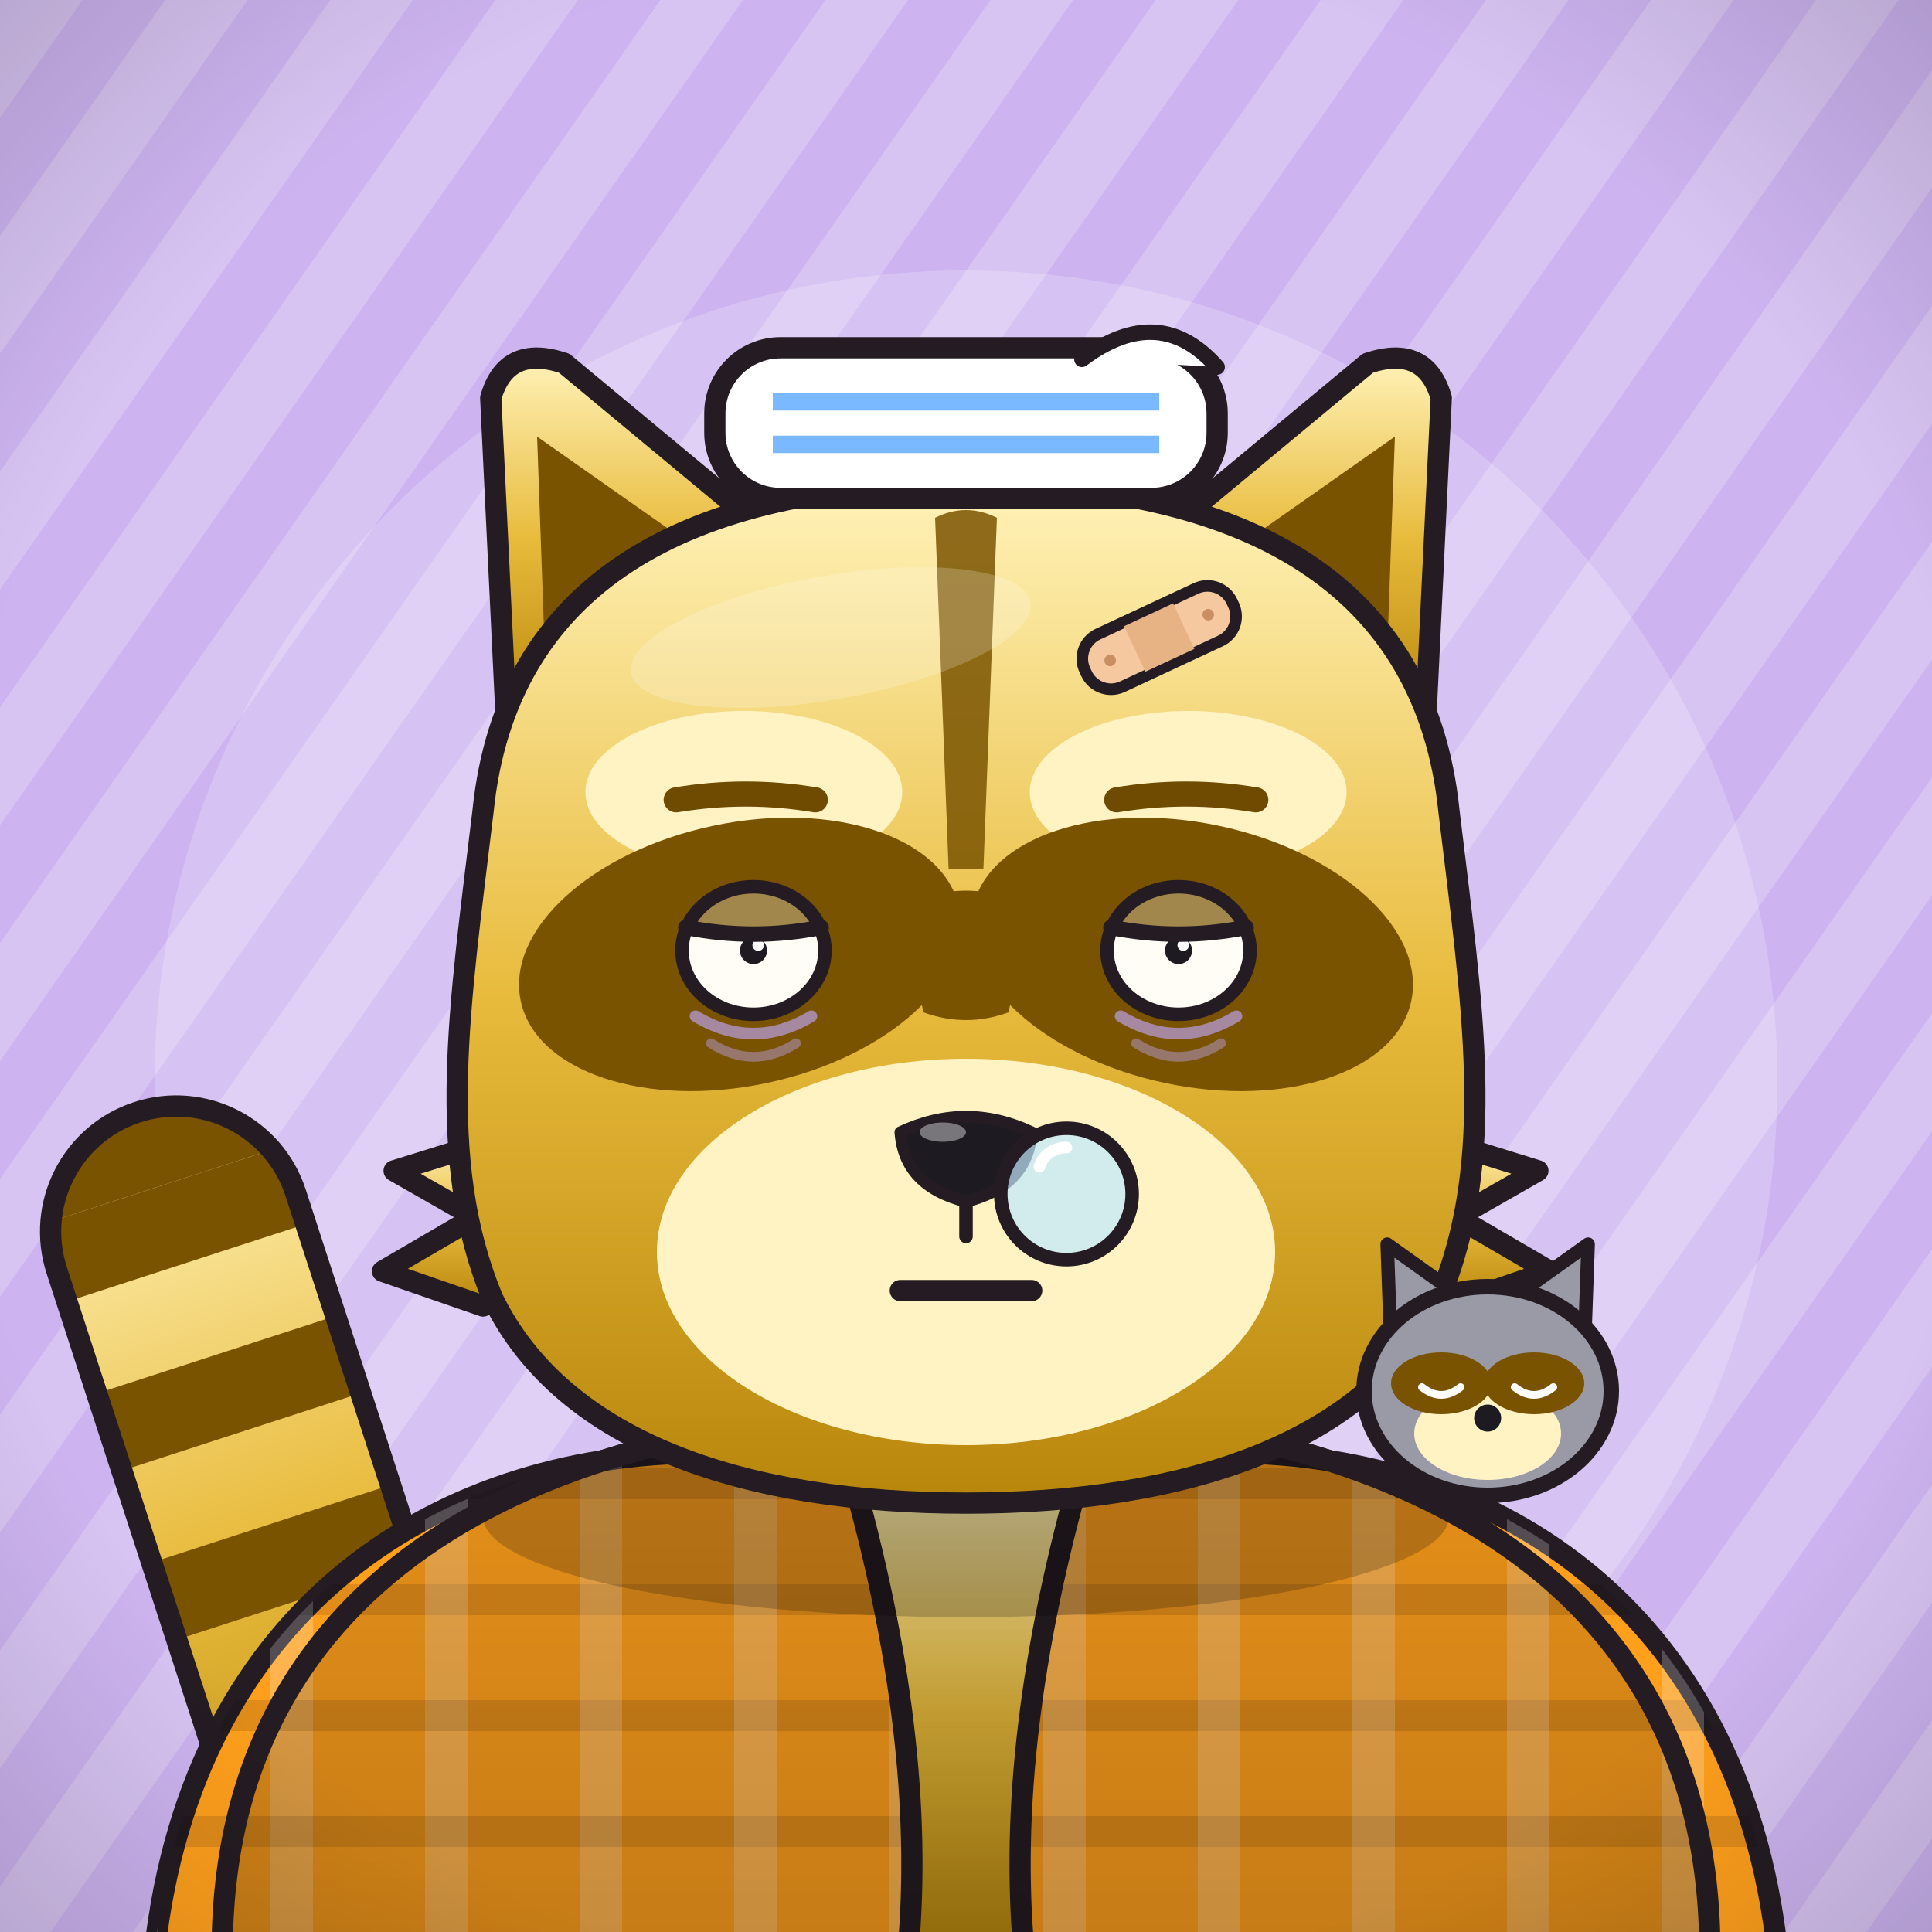
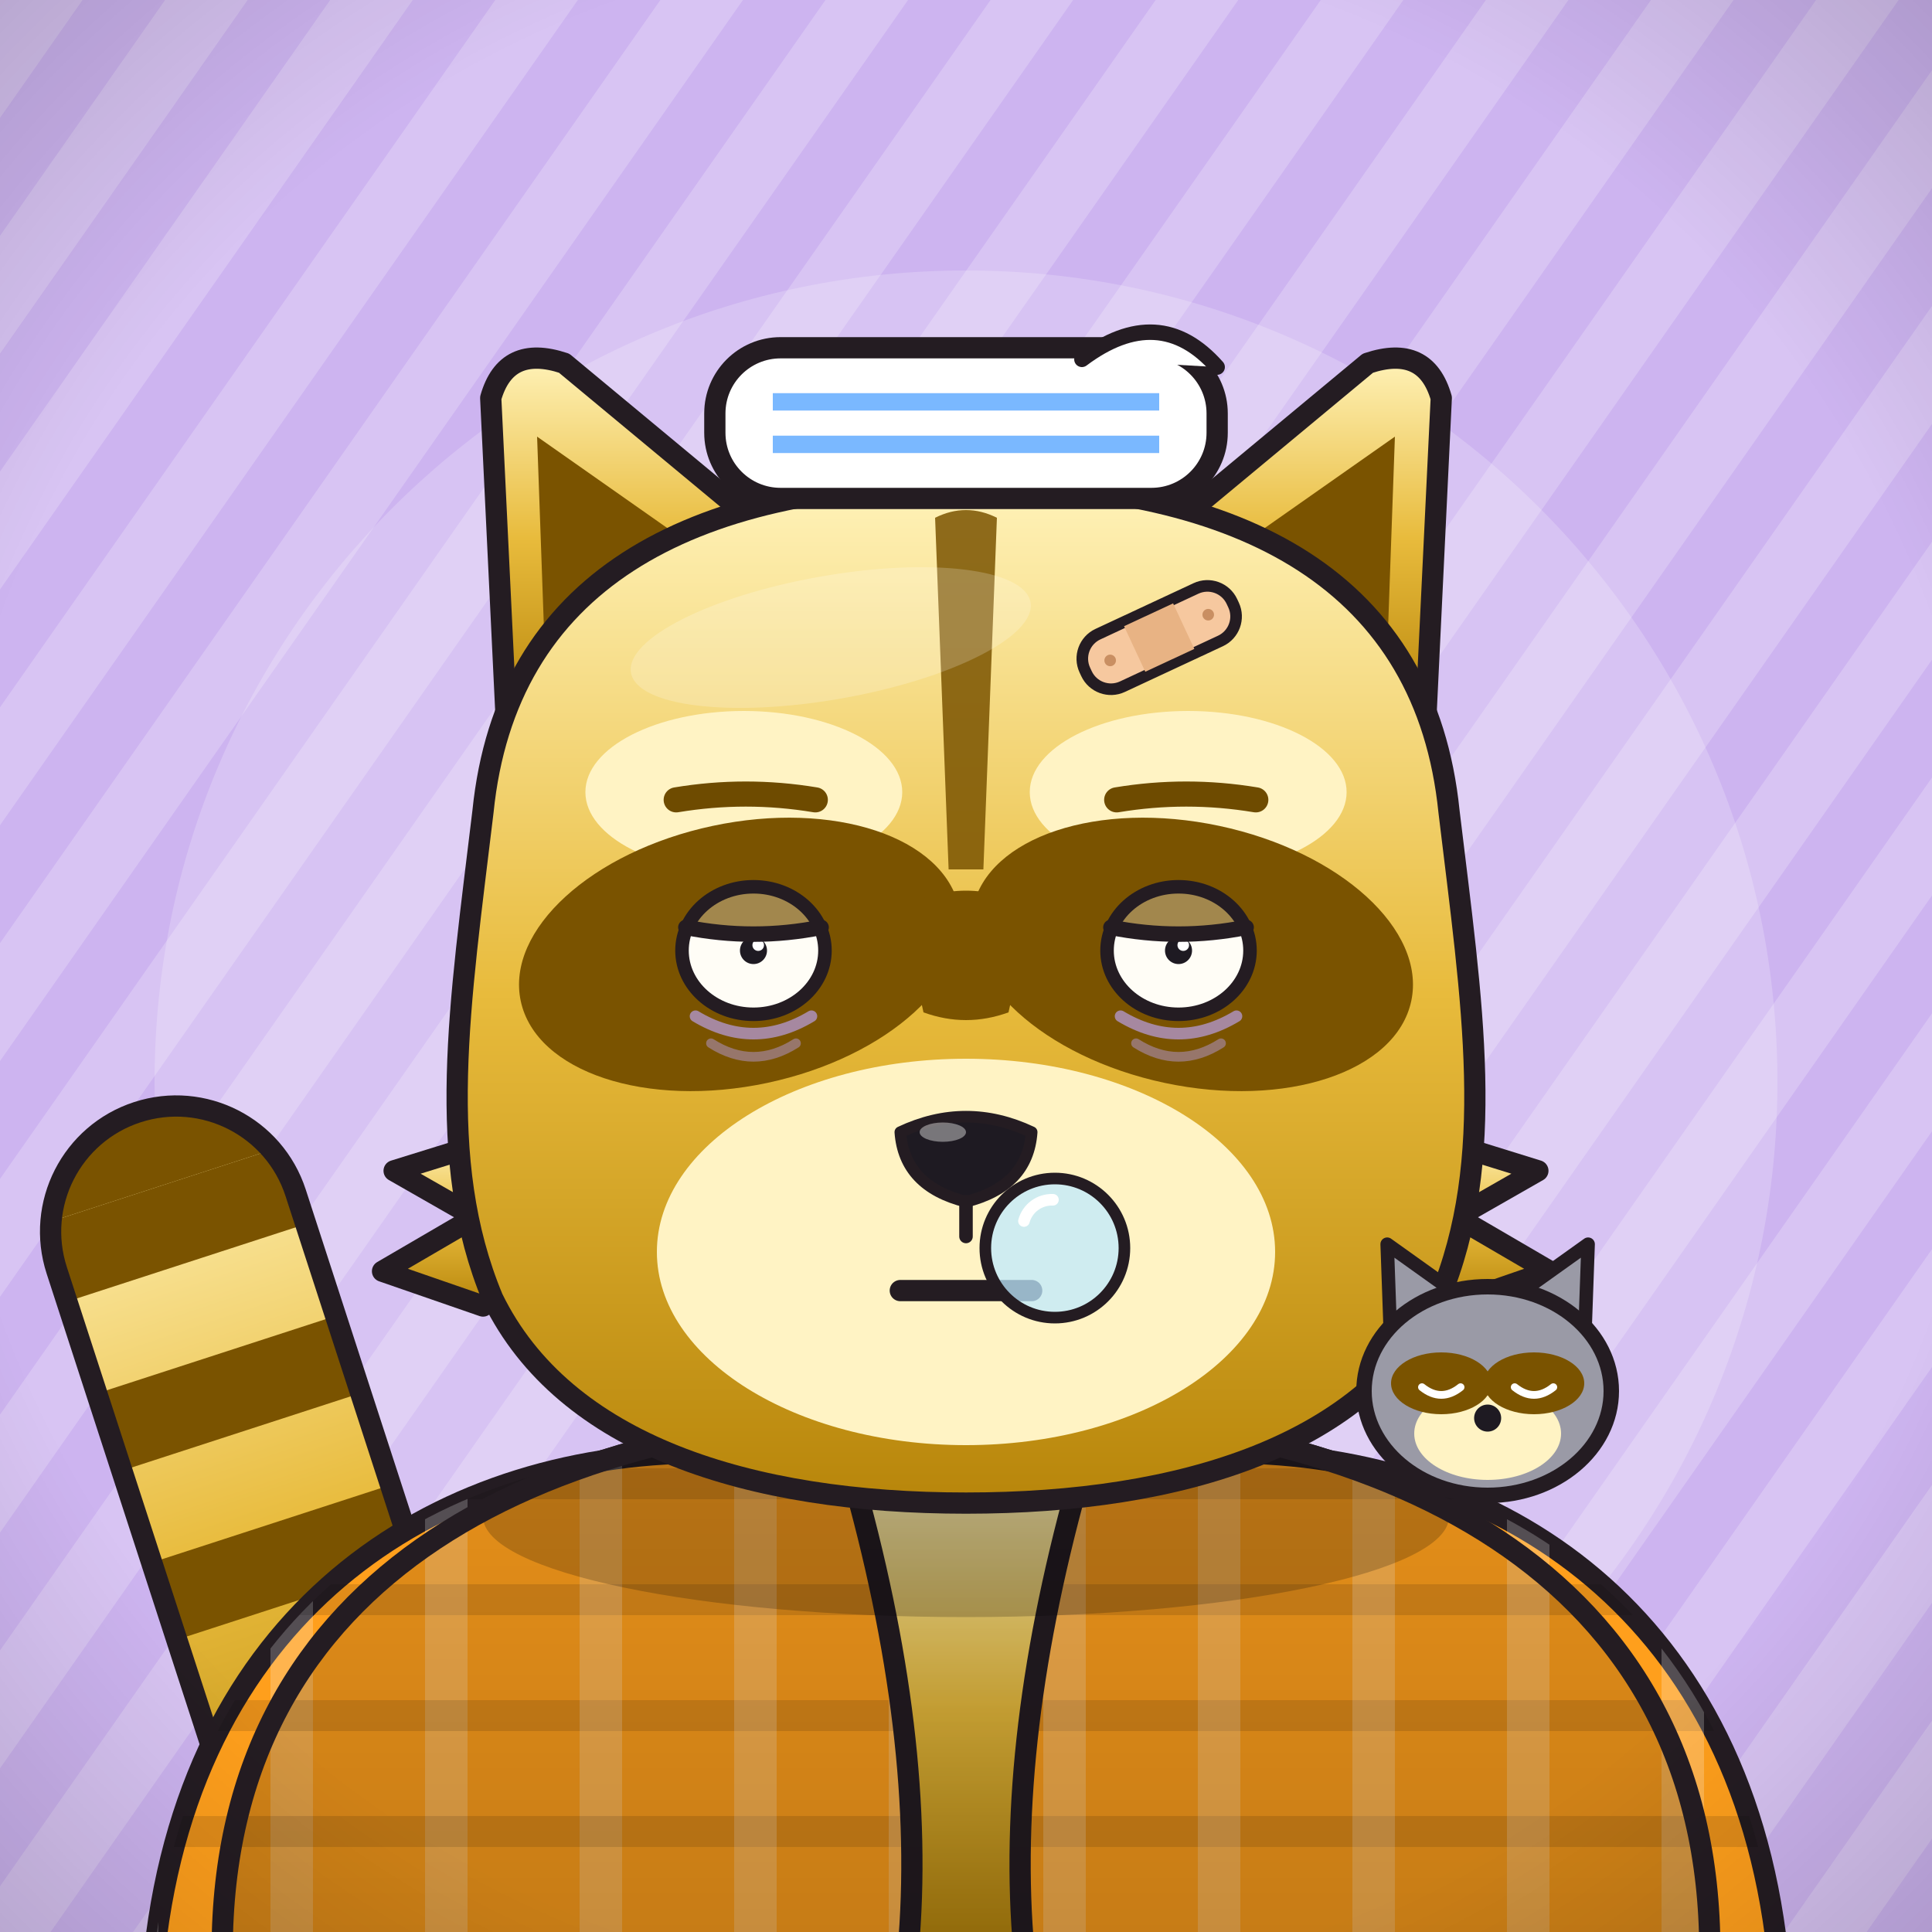
<svg xmlns="http://www.w3.org/2000/svg" viewBox="0 0 1000 1000" width="1000" height="1000">
  <defs>
    <clipPath id="bodyclip">
      <path d="M115 1010 C115 815 280 730 500 730 C720 730 885 815 885 1010 Z" />
    </clipPath>
    <radialGradient id="fs" cx=".42" cy=".3" r=".85">
      <stop offset="0" stop-color="#efcf77" />
      <stop offset=".5" stop-color="#e8bb3c" />
      <stop offset="1" stop-color="#a7872b" />
    </radialGradient>
    <linearGradient id="furgrad" x1="0" y1="0" x2="0" y2="1">
      <stop offset="0.00" stop-color="#fff2b8" />
      <stop offset="0.50" stop-color="#e8bb3c" />
      <stop offset="1.00" stop-color="#b8860b" />
    </linearGradient>
    <linearGradient id="bodyshade" x1="0" y1="0" x2="0" y2="1">
      <stop offset=".55" stop-color="#000" stop-opacity="0" />
      <stop offset="1" stop-color="#000" stop-opacity=".22" />
    </linearGradient>
    <clipPath id="eye0">
      <ellipse cx="390" cy="492" rx="37" ry="33" />
    </clipPath>
    <clipPath id="eye1">
      <ellipse cx="610" cy="492" rx="37" ry="33" />
    </clipPath>
    <clipPath id="tailclip">
      <rect x="105" y="560" width="130" height="460" rx="65" />
    </clipPath>
    <pattern id="pat" width="70" height="70" patternUnits="userSpaceOnUse" patternTransform="rotate(35)">
      <rect width="35" height="70" fill="#fff" />
    </pattern>
    <radialGradient id="vig" r=".75">
      <stop offset=".7" stop-color="#000" stop-opacity="0" />
      <stop offset="1" stop-color="#000" stop-opacity=".18" />
    </radialGradient>
  </defs>
  <rect width="1000" height="1000" fill="#cdb4f0" />
  <rect width="1000" height="1000" fill="url(#pat)" opacity=".22" />
  <circle cx="500" cy="560" r="420" fill="#fff" opacity=".2" />
  <g transform="rotate(-18 170 880)">
    <rect x="105" y="560" width="130" height="460" rx="65" fill="url(#furgrad)" />
    <g clip-path="url(#tailclip)">
      <rect x="95" y="600" width="150" height="42" fill="#7a5300" />
      <rect x="95" y="692" width="150" height="42" fill="#7a5300" />
      <rect x="95" y="784" width="150" height="42" fill="#7a5300" />
      <rect x="95" y="876" width="150" height="42" fill="#7a5300" />
      <rect x="95" y="968" width="150" height="42" fill="#7a5300" />
      <rect x="95" y="550" width="150" height="50" fill="#7a5300" />
    </g>
    <rect x="105" y="560" width="130" height="460" rx="65" fill="none" stroke="#241c22" stroke-width="11" stroke-linejoin="round" stroke-linecap="round" />
  </g>
  <path d="M115 1010 C115 815 280 730 500 730 C720 730 885 815 885 1010 Z" fill="url(#furgrad)" stroke="#241c22" stroke-width="11" stroke-linejoin="round" stroke-linecap="round" />
  <g clip-path="url(#bodyclip)">
    <ellipse cx="500" cy="985" rx="230" ry="165" fill="#fff3c4" opacity=".75" />
  </g>
  <clipPath id="blanketclip">
    <path d="M80 1010 C100 830 230 750 370 752 L630 752 C770 750 900 830 920 1010 Z" />
  </clipPath>
  <path d="M80 1010 C100 830 230 750 370 752 L630 752 C770 750 900 830 920 1010 Z" fill="#ff9f1c" stroke="#241c22" stroke-width="11" stroke-linejoin="round" stroke-linecap="round" />
  <g clip-path="url(#blanketclip)">
    <rect x="60" y="700" width="22" height="340" fill="#fff" opacity=".22" />
    <rect x="60" y="760" width="900" height="16" fill="#000" opacity=".12" />
    <rect x="140" y="700" width="22" height="340" fill="#fff" opacity=".22" />
    <rect x="60" y="820" width="900" height="16" fill="#000" opacity=".12" />
    <rect x="220" y="700" width="22" height="340" fill="#fff" opacity=".22" />
    <rect x="60" y="880" width="900" height="16" fill="#000" opacity=".12" />
    <rect x="300" y="700" width="22" height="340" fill="#fff" opacity=".22" />
    <rect x="60" y="940" width="900" height="16" fill="#000" opacity=".12" />
    <rect x="380" y="700" width="22" height="340" fill="#fff" opacity=".22" />
    <rect x="60" y="1000" width="900" height="16" fill="#000" opacity=".12" />
    <rect x="460" y="700" width="22" height="340" fill="#fff" opacity=".22" />
    <rect x="60" y="1060" width="900" height="16" fill="#000" opacity=".12" />
    <rect x="540" y="700" width="22" height="340" fill="#fff" opacity=".22" />
    <rect x="60" y="1120" width="900" height="16" fill="#000" opacity=".12" />
    <rect x="620" y="700" width="22" height="340" fill="#fff" opacity=".22" />
    <rect x="60" y="1180" width="900" height="16" fill="#000" opacity=".12" />
    <rect x="700" y="700" width="22" height="340" fill="#fff" opacity=".22" />
    <rect x="60" y="1240" width="900" height="16" fill="#000" opacity=".12" />
    <rect x="780" y="700" width="22" height="340" fill="#fff" opacity=".22" />
    <rect x="60" y="1300" width="900" height="16" fill="#000" opacity=".12" />
    <rect x="860" y="700" width="22" height="340" fill="#fff" opacity=".22" />
    <rect x="60" y="1360" width="900" height="16" fill="#000" opacity=".12" />
    <rect x="940" y="700" width="22" height="340" fill="#fff" opacity=".22" />
    <rect x="60" y="1420" width="900" height="16" fill="#000" opacity=".12" />
  </g>
  <path d="M440 760 Q480 900 470 1010 L530 1010 Q520 900 560 760 Z" fill="url(#furgrad)" stroke="#241c22" stroke-width="11" stroke-linejoin="round" stroke-linecap="round" />
  <g clip-path="url(#bodyclip)">
    <rect width="1000" height="1000" fill="url(#bodyshade)" />
    <ellipse cx="500" cy="785" rx="250" ry="52" fill="#000" opacity=".2" />
  </g>
  <path d="M115 1010 C115 815 280 730 500 730 C720 730 885 815 885 1010 Z" fill="none" stroke="#241c22" stroke-width="11" stroke-linejoin="round" stroke-linecap="round" />
  <path d="M262 372 L254 206 Q262 178 292 188 L410 286 Z" fill="url(#furgrad)" stroke="#241c22" stroke-width="11" stroke-linejoin="round" stroke-linecap="round" />
  <path d="M738 372 L746 206 Q738 178 708 188 L590 286 Z" fill="url(#furgrad)" stroke="#241c22" stroke-width="11" stroke-linejoin="round" stroke-linecap="round" />
  <path d="M282 338 L278 226 L372 292 Z" fill="#7a5300" />
  <path d="M718 338 L722 226 L628 292 Z" fill="#7a5300" />
  <path d="M262 588 L204 606 L246 630 L198 658 L250 676 L270 652 Z" fill="url(#furgrad)" stroke="#241c22" stroke-width="11" stroke-linejoin="round" stroke-linecap="round" />
  <path d="M738 588 L796 606 L754 630 L802 658 L750 676 L730 652 Z" fill="url(#furgrad)" stroke="#241c22" stroke-width="11" stroke-linejoin="round" stroke-linecap="round" />
  <path d="M500 250 C645 250 738 302 750 420 C762 520 775 600 745 672 C708 748 612 778 500 778 C388 778 292 748 255 672 C225 600 238 520 250 420 C262 302 355 250 500 250 Z" fill="url(#furgrad)" stroke="#241c22" stroke-width="11" stroke-linejoin="round" stroke-linecap="round" />
  <ellipse cx="385" cy="410" rx="82" ry="42" fill="#fff3c4" />
  <ellipse cx="615" cy="410" rx="82" ry="42" fill="#fff3c4" />
  <ellipse cx="500" cy="648" rx="160" ry="100" fill="#fff3c4" />
  <path d="M484 268 Q500 260 516 268 L509 450 L491 450 Z" fill="#7a5300" opacity=".85" />
  <ellipse cx="383" cy="494" rx="116" ry="68" transform="rotate(-12 383 494)" fill="#7a5300" />
  <ellipse cx="617" cy="494" rx="116" ry="68" transform="rotate(12 617 494)" fill="#7a5300" />
  <path d="M466 470 Q500 452 534 470 L522 524 Q500 532 478 524 Z" fill="#7a5300" />
  <ellipse cx="430" cy="330" rx="105" ry="32" fill="#fff" opacity=".2" transform="rotate(-10 430 330)" />
  <path d="M466 586 Q500 570 534 586 Q532 614 500 622 Q468 614 466 586 Z" fill="#1e1a22" stroke="#241c22" stroke-width="6" stroke-linejoin="round" stroke-linecap="round" />
  <ellipse cx="488" cy="586" rx="12" ry="5" fill="#fff" opacity=".4" />
  <path d="M500 622 L500 640" stroke="#241c22" stroke-width="7" stroke-linejoin="round" stroke-linecap="round" />
  <g transform="rotate(-25 600 330)">
    <rect x="558" y="315" width="84" height="30" rx="14" fill="#f6c89f" stroke="#241c22" stroke-width="6" stroke-linejoin="round" stroke-linecap="round" />
    <rect x="586" y="317" width="28" height="26" fill="#e8b384" />
    <circle cx="572" cy="330" r="3" fill="#c98f62" />
    <circle cx="628" cy="330" r="3" fill="#c98f62" />
  </g>
  <path d="M466 668 L534 668" fill="none" stroke="#241c22" stroke-width="11" stroke-linejoin="round" stroke-linecap="round" />
-   <circle cx="552" cy="618" r="34" fill="#bfe9ff" fill-opacity=".7" stroke="#241c22" stroke-width="7" stroke-linejoin="round" stroke-linecap="round" />
-   <path d="M538 604 a14 14 0 0 1 14 -10" fill="none" stroke="#fff" stroke-width="6" stroke-linecap="round" />
+   <circle cx="546" cy="646" r="36" fill="#bfe9ff" fill-opacity=".75" stroke="#241c22" stroke-width="6" stroke-linejoin="round" stroke-linecap="round" />
+   <path d="M530 632 a15 15 0 0 1 15 -11" fill="none" stroke="#fff" stroke-width="6" stroke-linecap="round" />
  <path d="M350 414 Q386 408 422 414" fill="none" stroke="#6e4b00" stroke-width="13" stroke-linecap="round" />
  <path d="M578 414 Q614 408 650 414" fill="none" stroke="#6e4b00" stroke-width="13" stroke-linecap="round" />
  <ellipse cx="390" cy="492" rx="37" ry="33" fill="#fffdf6" />
  <circle cx="390" cy="492" r="7" fill="#1e1a22" />
  <circle cx="392.45" cy="489.2" r="3" fill="#fff" />
  <g clip-path="url(#eye0)">
    <rect x="351" y="457" width="78" height="23" fill="#a2874d" />
  </g>
  <path d="M355 480 Q390 487 425 480" fill="none" stroke="#241c22" stroke-width="8" stroke-linejoin="round" stroke-linecap="round" />
  <ellipse cx="390" cy="492" rx="37" ry="33" fill="none" stroke="#241c22" stroke-width="7" stroke-linejoin="round" stroke-linecap="round" />
  <ellipse cx="610" cy="492" rx="37" ry="33" fill="#fffdf6" />
  <circle cx="610" cy="492" r="7" fill="#1e1a22" />
  <circle cx="612.45" cy="489.2" r="3" fill="#fff" />
  <g clip-path="url(#eye1)">
    <rect x="571" y="457" width="78" height="23" fill="#a2874d" />
  </g>
  <path d="M575 480 Q610 487 645 480" fill="none" stroke="#241c22" stroke-width="8" stroke-linejoin="round" stroke-linecap="round" />
  <ellipse cx="610" cy="492" rx="37" ry="33" fill="none" stroke="#241c22" stroke-width="7" stroke-linejoin="round" stroke-linecap="round" />
  <path d="M360 526 Q390 544 420 526" fill="none" stroke="#b49ad6" stroke-width="6" stroke-linecap="round" opacity="0.75" />
  <path d="M368 540 Q390 554 412 540" fill="none" stroke="#b49ad6" stroke-width="5" stroke-linecap="round" opacity="0.5" />
  <path d="M580 526 Q610 544 640 526" fill="none" stroke="#b49ad6" stroke-width="6" stroke-linecap="round" opacity="0.75" />
  <path d="M588 540 Q610 554 632 540" fill="none" stroke="#b49ad6" stroke-width="5" stroke-linecap="round" opacity="0.5" />
  <g transform="translate(0 -28)">
    <rect x="370" y="208" width="260" height="78" rx="34" fill="#ffffff" stroke="#241c22" stroke-width="11" stroke-linejoin="round" stroke-linecap="round" />
    <path d="M400 236 L600 236 M400 258 L600 258" stroke="#7ab8ff" stroke-width="9" />
    <path d="M560 214 q40 -30 70 4" fill="#ffffff" stroke="#241c22" stroke-width="8" stroke-linejoin="round" stroke-linecap="round" />
  </g>
  <path d="M720 700 L718 644 L760 674 Z M820 700 L822 644 L780 674 Z" fill="#9a9aa6" stroke="#241c22" stroke-width="7" stroke-linejoin="round" stroke-linecap="round" />
  <ellipse cx="770" cy="720" rx="64" ry="54" fill="#9a9aa6" stroke="#241c22" stroke-width="8" stroke-linejoin="round" stroke-linecap="round" />
  <ellipse cx="770" cy="742" rx="38" ry="24" fill="#fff3c4" />
  <ellipse cx="746" cy="716" rx="26" ry="16" fill="#7a5300" />
  <ellipse cx="794" cy="716" rx="26" ry="16" fill="#7a5300" />
  <path d="M736 718 q10 8 20 0 M784 718 q10 8 20 0" fill="none" stroke="#fff" stroke-width="4" stroke-linecap="round" />
  <circle cx="770" cy="734" r="7" fill="#1e1a22" />
  <rect width="1000" height="1000" fill="url(#vig)" />
</svg>
